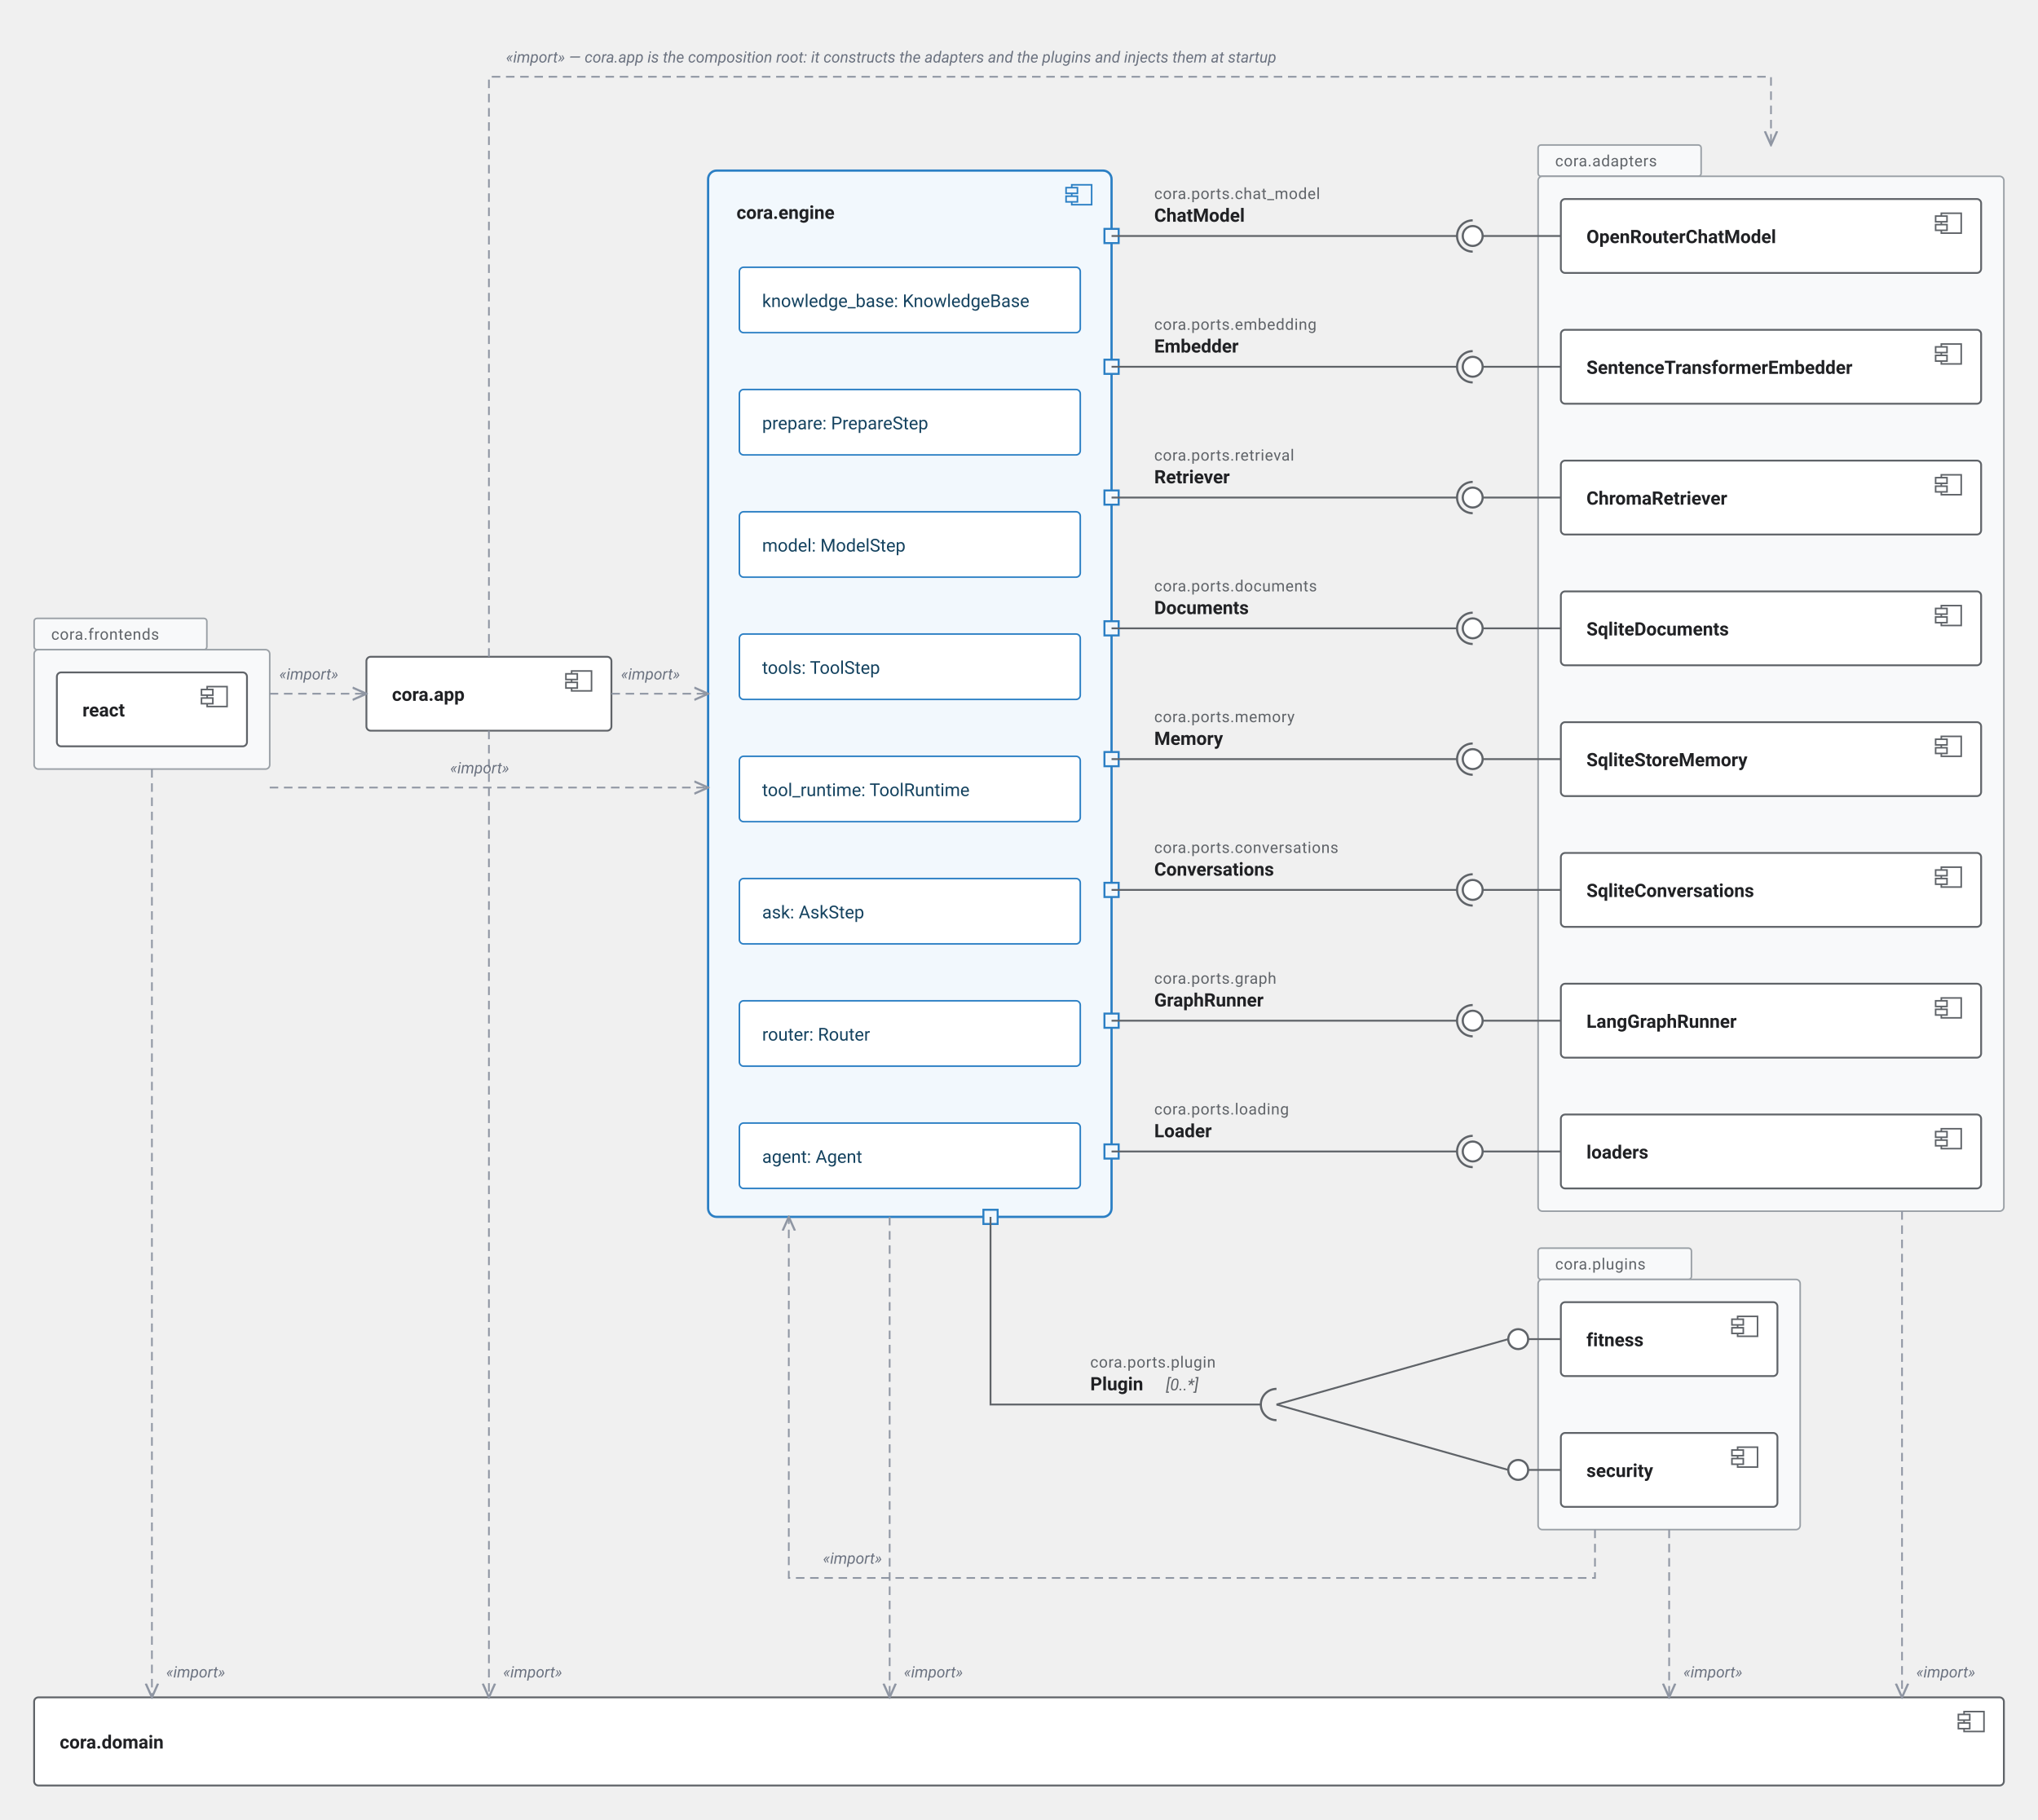
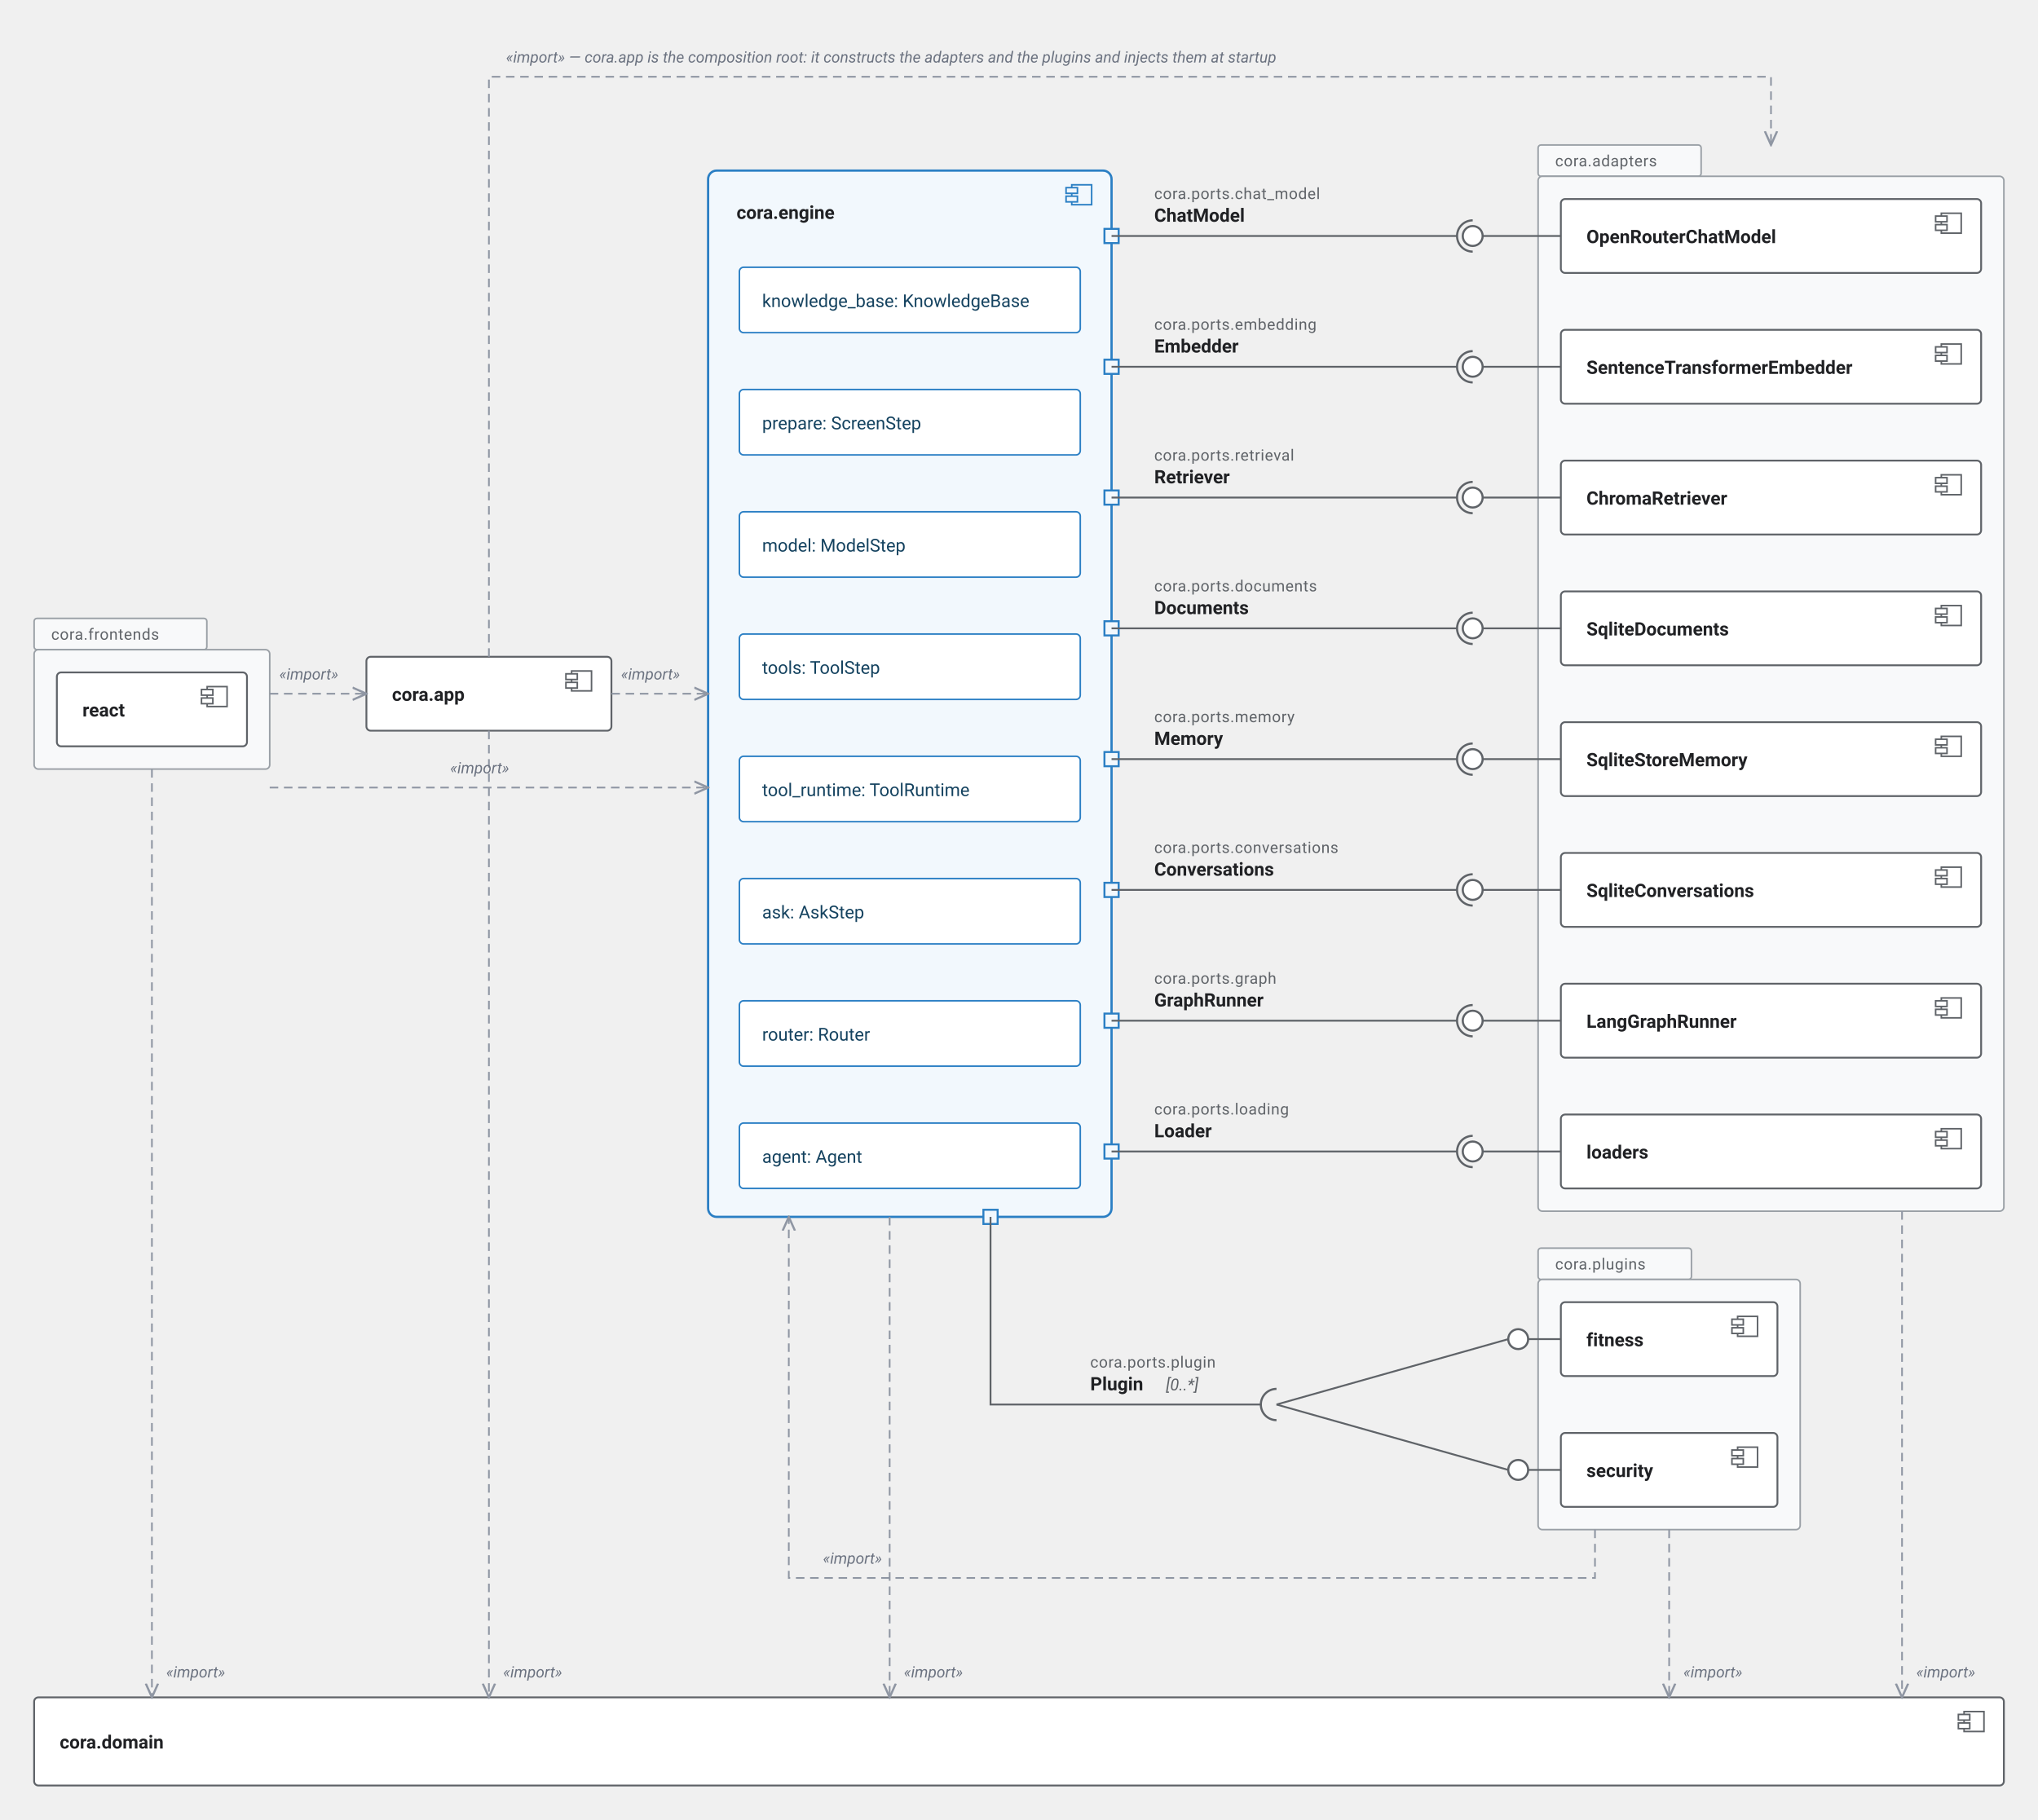
<svg xmlns="http://www.w3.org/2000/svg" viewBox="0 0 1433.35 1280" width="1433.35" height="1280" role="img" aria-label="cora as a UML component diagram: 1 frontends, an engine of 8 parts, 9 required interfaces wired to the components that provide them, and the packages each one imports. Generated by scripts/gen_component_map.py.">
  <style>
    text { font: 13px/1.4 -apple-system, "Segoe UI", Roboto, sans-serif; fill: #202124 }
    .stereotype { font-size: 11px; fill: #5f6368; letter-spacing: .03em }
    .name { font-weight: 600 }
    .role { font-size: 12.5px }
    .engine { fill: #f2f8fd; stroke: #2b7fc4; stroke-width: 1.6 }
    .part { fill: #ffffff; stroke: #2b7fc4; stroke-width: 1.1 }
    .part-name { fill: #14425f }
    .frame { fill: #f8f9fa; stroke: #9aa0a6; stroke-width: 1.1 }
    .outer { fill: #ffffff; stroke: #5f6368; stroke-width: 1.3 }
    .glyph { fill: #ffffff; stroke: #5f6368; stroke-width: 1.1 }
    .glyph-engine { fill: #f2f8fd; stroke: #2b7fc4; stroke-width: 1.1 }
    .socket-port { fill: #f2f8fd; stroke: #2b7fc4; stroke-width: 1.4 }
    .wire { stroke: #5f6368; stroke-width: 1.3; fill: none }
    .socket { stroke: #5f6368; stroke-width: 1.5; fill: none }
    .ball { fill: #ffffff; stroke: #5f6368; stroke-width: 1.5 }
    .port { fill: #202124; font-size: 13px; font-weight: 600 }
    .multiplicity { fill: #5f6368; font-size: 11.5px; font-style: italic }
    .imports { stroke: #8f96a3; stroke-width: 1.2; fill: none;
               stroke-dasharray: 6 4; marker-end: url(#import) }
    .import-label { fill: #6b7280; font-size: 11px; font-style: italic }
    @media (prefers-color-scheme: dark) {
      text { fill: #e8eaed }
      .stereotype { fill: #9aa0a6 }
      .port { fill: #e8eaed }
      .engine { fill: #10283a; stroke: #6fb6ea }
      .part { fill: #1b2b3480; stroke: #6fb6ea }
      .part-name { fill: #cfe6f7 }
      .frame { fill: #2b2c2f; stroke: #9aa0a6 }
      .outer { fill: #303134; stroke: #bdc1c6 }
      .glyph { fill: #303134; stroke: #bdc1c6 }
      .glyph-engine { fill: #10283a; stroke: #6fb6ea }
      .socket-port { fill: #10283a; stroke: #6fb6ea }
      .wire, .socket { stroke: #bdc1c6 }
      .ball { fill: #303134; stroke: #bdc1c6 }
    }
  </style>
  <defs>
    <marker id="import" viewBox="0 0 10 10" refX="9" refY="5" markerWidth="9" markerHeight="9" orient="auto-start-reverse">
      <path d="M 0 1 L 9 5 L 0 9" fill="none" stroke="#8f96a3" stroke-width="1.4" />
    </marker>
  </defs>
  <rect x="24" y="435" width="121.48" height="22" rx="2" class="frame" />
  <rect x="24" y="457" width="165.7" height="84" rx="3" class="frame" />
  <text x="36" y="450" class="stereotype" text-anchor="start">cora.frontends</text>
  <rect x="1081.77" y="102" width="114.66" height="22" rx="2" class="frame" />
  <rect x="1081.77" y="124" width="327.58" height="728" rx="3" class="frame" />
  <text x="1093.77" y="117" class="stereotype" text-anchor="start">cora.adapters</text>
  <rect x="1081.77" y="878" width="107.84" height="22" rx="2" class="frame" />
  <rect x="1081.77" y="900" width="184.32" height="176" rx="3" class="frame" />
  <text x="1093.77" y="893" class="stereotype" text-anchor="start">cora.plugins</text>
  <rect x="498.02" y="120" width="283.75" height="736" rx="6" class="engine" />
  <text x="518.02" y="154" class="name" text-anchor="start">cora.engine</text>
  <rect x="753.77" y="130" width="14" height="14" class="glyph-engine" />
  <rect x="749.77" y="132" width="8" height="4" class="glyph-engine" />
  <rect x="749.77" y="138" width="8" height="4" class="glyph-engine" />
  <rect x="520.02" y="188" width="239.75" height="46" rx="3" class="part" />
  <text x="536.02" y="216" class="part-name role" text-anchor="start">knowledge_base: KnowledgeBase</text>
  <rect x="520.02" y="274" width="239.75" height="46" rx="3" class="part" />
-   <text x="536.02" y="302" class="part-name role" text-anchor="start">prepare: PrepareStep</text>
+   <text x="536.02" y="302" class="part-name role" text-anchor="start">prepare: ScreenStep</text>
  <rect x="520.02" y="360" width="239.75" height="46" rx="3" class="part" />
  <text x="536.02" y="388" class="part-name role" text-anchor="start">model: ModelStep</text>
  <rect x="520.02" y="446" width="239.75" height="46" rx="3" class="part" />
  <text x="536.02" y="474" class="part-name role" text-anchor="start">tools: ToolStep</text>
  <rect x="520.02" y="532" width="239.75" height="46" rx="3" class="part" />
  <text x="536.02" y="560" class="part-name role" text-anchor="start">tool_runtime: ToolRuntime</text>
  <rect x="520.02" y="618" width="239.75" height="46" rx="3" class="part" />
  <text x="536.02" y="646" class="part-name role" text-anchor="start">ask: AskStep</text>
  <rect x="520.02" y="704" width="239.75" height="46" rx="3" class="part" />
  <text x="536.02" y="732" class="part-name role" text-anchor="start">router: Router</text>
  <rect x="520.02" y="790" width="239.75" height="46" rx="3" class="part" />
  <text x="536.02" y="818" class="part-name role" text-anchor="start">agent: Agent</text>
  <rect x="40" y="473" width="133.7" height="52" rx="3" class="outer" />
  <text x="58" y="504" class="name" text-anchor="start">react</text>
  <rect x="145.7" y="483" width="14" height="14" class="glyph" />
  <rect x="141.7" y="485" width="8" height="4" class="glyph" />
  <rect x="141.7" y="491" width="8" height="4" class="glyph" />
  <rect x="257.7" y="462" width="172.32" height="52" rx="3" class="outer" />
  <text x="275.7" y="493" class="name" text-anchor="start">cora.app</text>
  <rect x="402.02" y="472" width="14" height="14" class="glyph" />
  <rect x="398.02" y="474" width="8" height="4" class="glyph" />
  <rect x="398.02" y="480" width="8" height="4" class="glyph" />
  <rect x="24" y="1194" width="1385.35" height="62" rx="3" class="outer" />
  <text x="42" y="1230" class="name" text-anchor="start">cora.domain</text>
  <rect x="1381.35" y="1204" width="14" height="14" class="glyph" />
  <rect x="1377.35" y="1206" width="8" height="4" class="glyph" />
  <rect x="1377.35" y="1212" width="8" height="4" class="glyph" />
  <rect x="1097.77" y="140" width="295.58" height="52" rx="3" class="outer" />
  <text x="1115.77" y="171" class="name" text-anchor="start">OpenRouterChatModel</text>
  <rect x="1365.35" y="150" width="14" height="14" class="glyph" />
  <rect x="1361.35" y="152" width="8" height="4" class="glyph" />
  <rect x="1361.35" y="158" width="8" height="4" class="glyph" />
  <rect x="1097.77" y="232" width="295.58" height="52" rx="3" class="outer" />
  <text x="1115.77" y="263" class="name" text-anchor="start">SentenceTransformerEmbedder</text>
  <rect x="1365.35" y="242" width="14" height="14" class="glyph" />
  <rect x="1361.35" y="244" width="8" height="4" class="glyph" />
  <rect x="1361.35" y="250" width="8" height="4" class="glyph" />
  <rect x="1097.77" y="324" width="295.58" height="52" rx="3" class="outer" />
  <text x="1115.77" y="355" class="name" text-anchor="start">ChromaRetriever</text>
  <rect x="1365.35" y="334" width="14" height="14" class="glyph" />
  <rect x="1361.35" y="336" width="8" height="4" class="glyph" />
  <rect x="1361.35" y="342" width="8" height="4" class="glyph" />
  <rect x="1097.77" y="416" width="295.58" height="52" rx="3" class="outer" />
  <text x="1115.77" y="447" class="name" text-anchor="start">SqliteDocuments</text>
  <rect x="1365.35" y="426" width="14" height="14" class="glyph" />
  <rect x="1361.35" y="428" width="8" height="4" class="glyph" />
  <rect x="1361.35" y="434" width="8" height="4" class="glyph" />
  <rect x="1097.77" y="508" width="295.58" height="52" rx="3" class="outer" />
  <text x="1115.77" y="539" class="name" text-anchor="start">SqliteStoreMemory</text>
  <rect x="1365.35" y="518" width="14" height="14" class="glyph" />
  <rect x="1361.35" y="520" width="8" height="4" class="glyph" />
  <rect x="1361.35" y="526" width="8" height="4" class="glyph" />
  <rect x="1097.77" y="600" width="295.58" height="52" rx="3" class="outer" />
  <text x="1115.77" y="631" class="name" text-anchor="start">SqliteConversations</text>
  <rect x="1365.35" y="610" width="14" height="14" class="glyph" />
  <rect x="1361.35" y="612" width="8" height="4" class="glyph" />
  <rect x="1361.35" y="618" width="8" height="4" class="glyph" />
  <rect x="1097.77" y="692" width="295.58" height="52" rx="3" class="outer" />
  <text x="1115.77" y="723" class="name" text-anchor="start">LangGraphRunner</text>
  <rect x="1365.35" y="702" width="14" height="14" class="glyph" />
  <rect x="1361.35" y="704" width="8" height="4" class="glyph" />
  <rect x="1361.35" y="710" width="8" height="4" class="glyph" />
  <rect x="1097.77" y="784" width="295.58" height="52" rx="3" class="outer" />
  <text x="1115.77" y="815" class="name" text-anchor="start">loaders</text>
  <rect x="1365.35" y="794" width="14" height="14" class="glyph" />
  <rect x="1361.35" y="796" width="8" height="4" class="glyph" />
  <rect x="1361.35" y="802" width="8" height="4" class="glyph" />
  <rect x="1097.77" y="916" width="152.32" height="52" rx="3" class="outer" />
  <text x="1115.77" y="947" class="name" text-anchor="start">fitness</text>
  <rect x="1222.09" y="926" width="14" height="14" class="glyph" />
  <rect x="1218.09" y="928" width="8" height="4" class="glyph" />
  <rect x="1218.09" y="934" width="8" height="4" class="glyph" />
  <rect x="1097.77" y="1008" width="152.32" height="52" rx="3" class="outer" />
  <text x="1115.77" y="1039" class="name" text-anchor="start">security</text>
  <rect x="1222.09" y="1018" width="14" height="14" class="glyph" />
  <rect x="1218.09" y="1020" width="8" height="4" class="glyph" />
  <rect x="1218.09" y="1026" width="8" height="4" class="glyph" />
  <rect x="776.77" y="161" width="10" height="10" class="socket-port" />
  <path d="M 781.77 166 L 1024.77 166" class="wire" />
  <path d="M 1035.77 155 A 11 11 0 0 0 1035.77 177" class="socket" />
  <circle cx="1035.77" cy="166" r="7" class="ball" />
  <path d="M 1042.77 166 L 1097.77 166" class="wire" />
  <text x="811.77" y="140" class="stereotype" text-anchor="start">cora.ports.chat_model</text>
  <text x="811.77" y="156" class="port" text-anchor="start">ChatModel</text>
  <rect x="776.77" y="253" width="10" height="10" class="socket-port" />
  <path d="M 781.77 258 L 1024.77 258" class="wire" />
  <path d="M 1035.77 247 A 11 11 0 0 0 1035.77 269" class="socket" />
  <circle cx="1035.77" cy="258" r="7" class="ball" />
  <path d="M 1042.77 258 L 1097.77 258" class="wire" />
  <text x="811.77" y="232" class="stereotype" text-anchor="start">cora.ports.embedding</text>
  <text x="811.77" y="248" class="port" text-anchor="start">Embedder</text>
  <rect x="776.77" y="345" width="10" height="10" class="socket-port" />
  <path d="M 781.77 350 L 1024.77 350" class="wire" />
  <path d="M 1035.77 339 A 11 11 0 0 0 1035.77 361" class="socket" />
  <circle cx="1035.77" cy="350" r="7" class="ball" />
  <path d="M 1042.77 350 L 1097.77 350" class="wire" />
  <text x="811.77" y="324" class="stereotype" text-anchor="start">cora.ports.retrieval</text>
  <text x="811.77" y="340" class="port" text-anchor="start">Retriever</text>
  <rect x="776.77" y="437" width="10" height="10" class="socket-port" />
  <path d="M 781.77 442 L 1024.77 442" class="wire" />
  <path d="M 1035.77 431 A 11 11 0 0 0 1035.77 453" class="socket" />
  <circle cx="1035.77" cy="442" r="7" class="ball" />
  <path d="M 1042.77 442 L 1097.77 442" class="wire" />
  <text x="811.77" y="416" class="stereotype" text-anchor="start">cora.ports.documents</text>
  <text x="811.77" y="432" class="port" text-anchor="start">Documents</text>
  <rect x="776.77" y="529" width="10" height="10" class="socket-port" />
  <path d="M 781.77 534 L 1024.77 534" class="wire" />
  <path d="M 1035.77 523 A 11 11 0 0 0 1035.77 545" class="socket" />
  <circle cx="1035.77" cy="534" r="7" class="ball" />
  <path d="M 1042.77 534 L 1097.77 534" class="wire" />
  <text x="811.77" y="508" class="stereotype" text-anchor="start">cora.ports.memory</text>
  <text x="811.77" y="524" class="port" text-anchor="start">Memory</text>
  <rect x="776.77" y="621" width="10" height="10" class="socket-port" />
  <path d="M 781.77 626 L 1024.77 626" class="wire" />
  <path d="M 1035.77 615 A 11 11 0 0 0 1035.77 637" class="socket" />
  <circle cx="1035.77" cy="626" r="7" class="ball" />
  <path d="M 1042.77 626 L 1097.77 626" class="wire" />
  <text x="811.77" y="600" class="stereotype" text-anchor="start">cora.ports.conversations</text>
  <text x="811.77" y="616" class="port" text-anchor="start">Conversations</text>
  <rect x="776.77" y="713" width="10" height="10" class="socket-port" />
  <path d="M 781.77 718 L 1024.77 718" class="wire" />
  <path d="M 1035.77 707 A 11 11 0 0 0 1035.77 729" class="socket" />
  <circle cx="1035.77" cy="718" r="7" class="ball" />
  <path d="M 1042.77 718 L 1097.77 718" class="wire" />
  <text x="811.77" y="692" class="stereotype" text-anchor="start">cora.ports.graph</text>
  <text x="811.77" y="708" class="port" text-anchor="start">GraphRunner</text>
  <rect x="776.77" y="805" width="10" height="10" class="socket-port" />
  <path d="M 781.77 810 L 1024.77 810" class="wire" />
  <path d="M 1035.77 799 A 11 11 0 0 0 1035.77 821" class="socket" />
  <circle cx="1035.77" cy="810" r="7" class="ball" />
  <path d="M 1042.77 810 L 1097.77 810" class="wire" />
  <text x="811.77" y="784" class="stereotype" text-anchor="start">cora.ports.loading</text>
  <text x="811.77" y="800" class="port" text-anchor="start">Loader</text>
  <rect x="691.645" y="851" width="10" height="10" class="socket-port" />
  <path d="M 696.645 856 L 696.645 988 L 886.77 988" class="wire" />
  <path d="M 897.77 977 A 11 11 0 0 0 897.77 999" class="socket" />
  <text x="766.77" y="962" class="stereotype" text-anchor="start">cora.ports.plugin</text>
  <text x="766.77" y="978" class="port" text-anchor="start">Plugin</text>
  <text x="820.01" y="978" class="multiplicity" text-anchor="start">[0..*]</text>
  <path d="M 897.77 988 L 1060.77 942" class="wire" />
  <circle cx="1067.77" cy="942" r="7" class="ball" />
  <path d="M 1074.77 942 L 1097.77 942" class="wire" />
  <path d="M 897.77 988 L 1060.77 1034" class="wire" />
  <circle cx="1067.77" cy="1034" r="7" class="ball" />
  <path d="M 1074.77 1034 L 1097.77 1034" class="wire" />
  <path d="M 1337.72 852 L 1337.72 1194" class="imports" />
  <text x="1347.72" y="1180" class="import-label" text-anchor="start">«import»</text>
  <path d="M 343.86 462 L 343.86 54 L 1245.56 54 L 1245.56 102" class="imports" />
  <text x="355.86" y="44" class="import-label" text-anchor="start">«import» — cora.app is the composition root: it constructs the adapters and the plugins and injects them at startup</text>
  <path d="M 343.86 514 L 343.86 1194" class="imports" />
  <text x="353.86" y="1180" class="import-label" text-anchor="start">«import»</text>
  <path d="M 430.02 488 L 498.02 488" class="imports" />
  <text x="436.74" y="478" class="import-label" text-anchor="start">«import»</text>
  <path d="M 625.707 856 L 625.707 1194" class="imports" />
  <text x="635.707" y="1180" class="import-label" text-anchor="start">«import»</text>
  <path d="M 189.7 488 L 257.7 488" class="imports" />
  <text x="196.42" y="478" class="import-label" text-anchor="start">«import»</text>
  <path d="M 106.85 541 L 106.85 1194" class="imports" />
  <text x="116.85" y="1180" class="import-label" text-anchor="start">«import»</text>
  <path d="M 189.7 554 L 498.02 554" class="imports" />
  <text x="316.58" y="544" class="import-label" text-anchor="start">«import»</text>
  <path d="M 1173.93 1076 L 1173.93 1194" class="imports" />
  <text x="1183.93" y="1180" class="import-label" text-anchor="start">«import»</text>
  <path d="M 1121.77 1076 L 1121.77 1110 L 554.77 1110 L 554.77 856" class="imports" />
  <text x="578.77" y="1100" class="import-label" text-anchor="start">«import»</text>
</svg>
